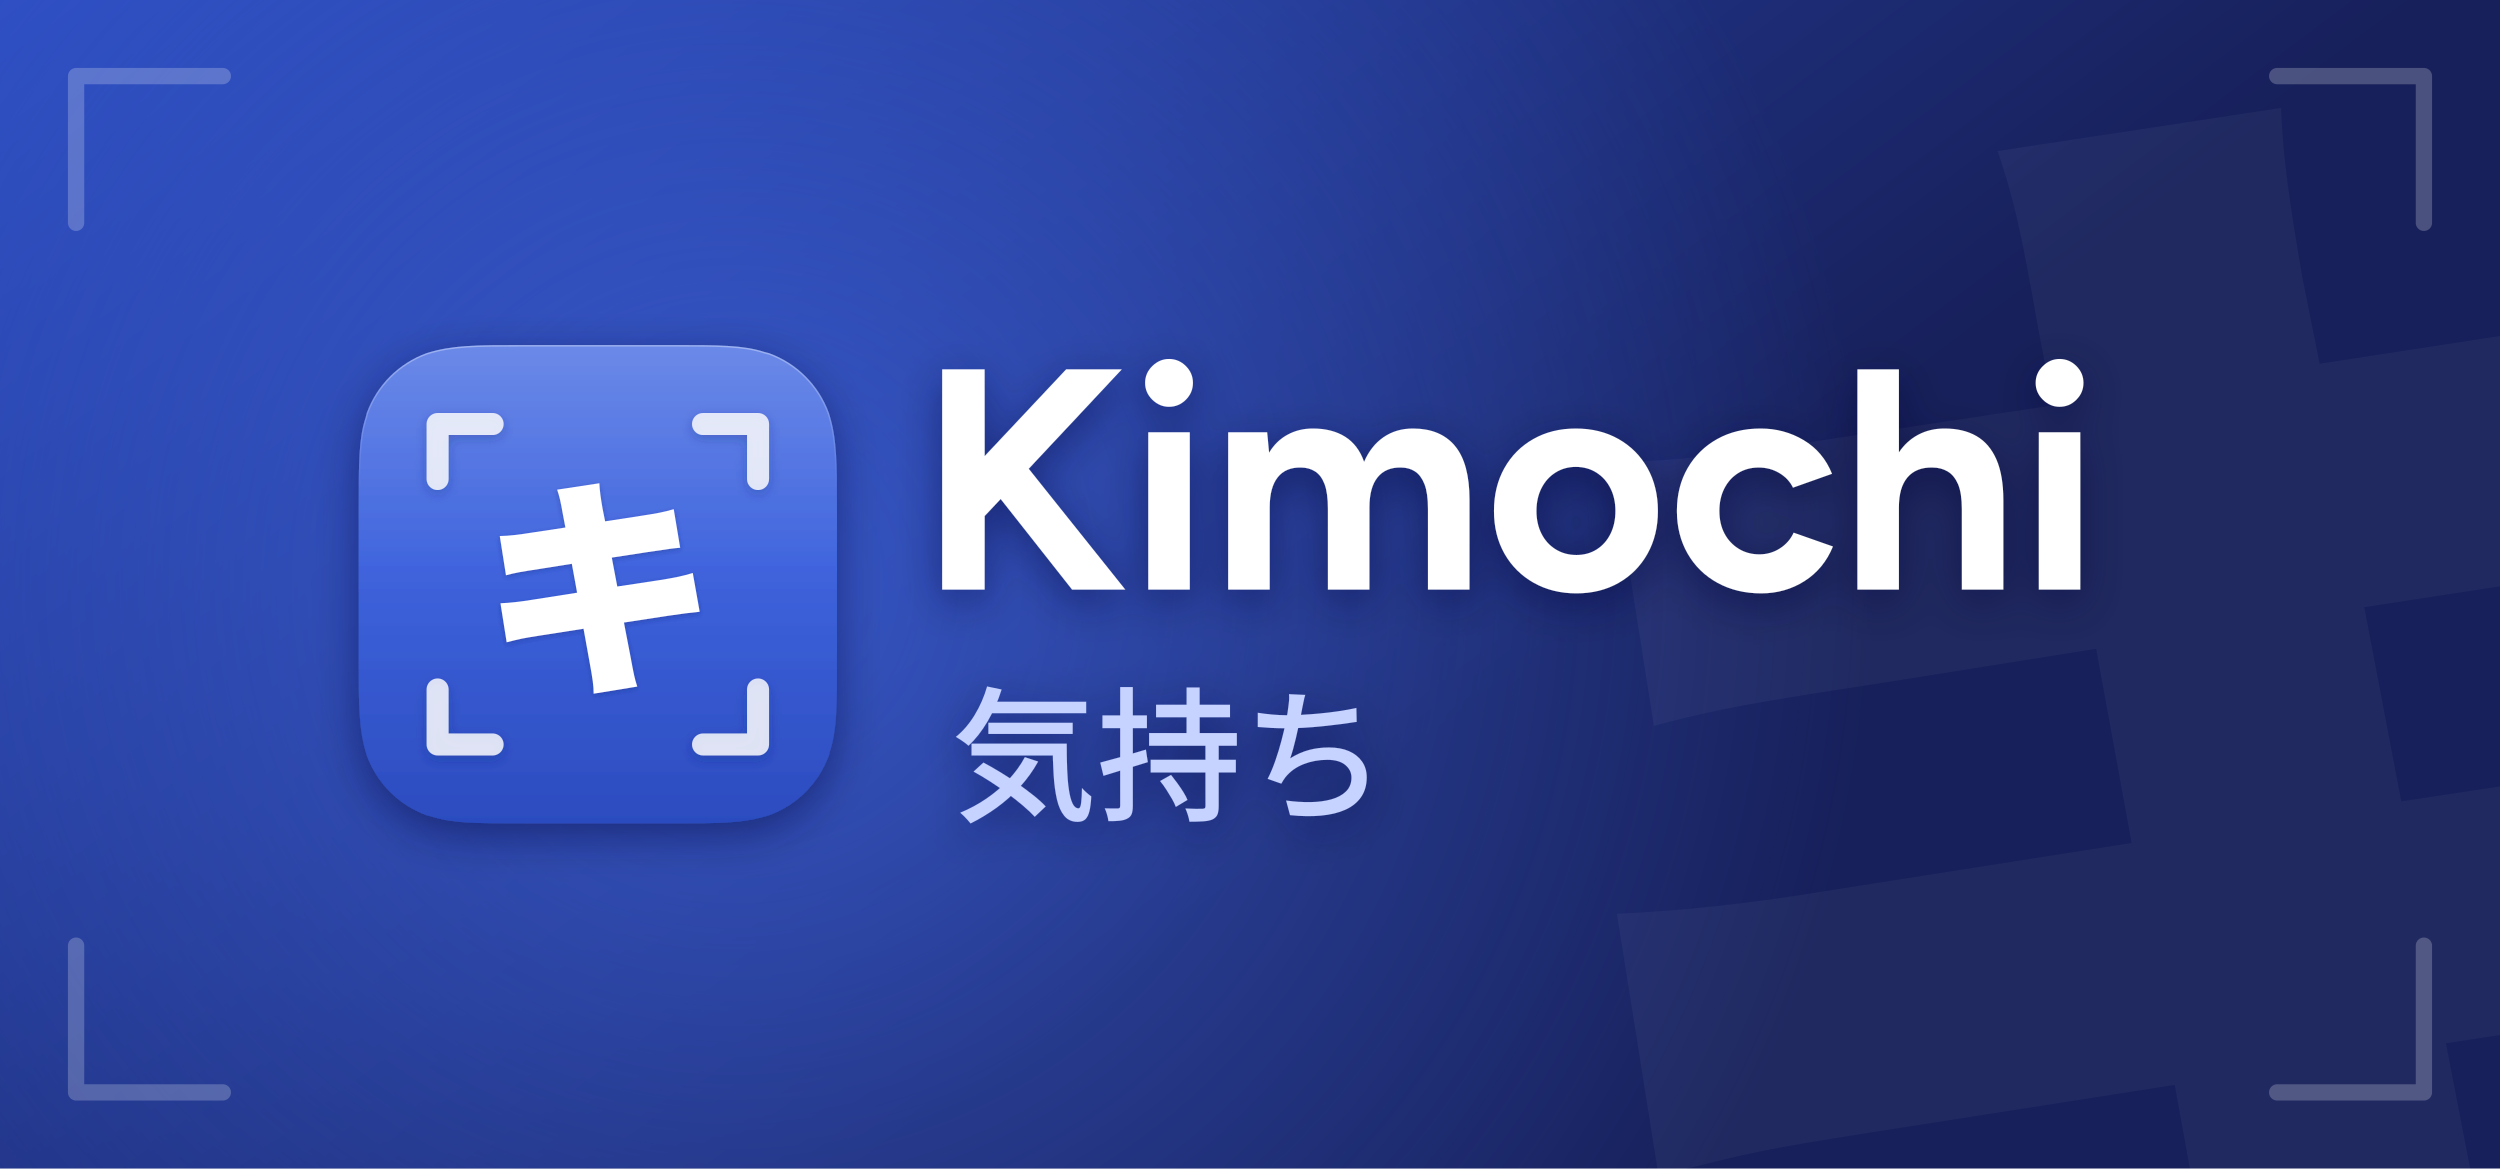
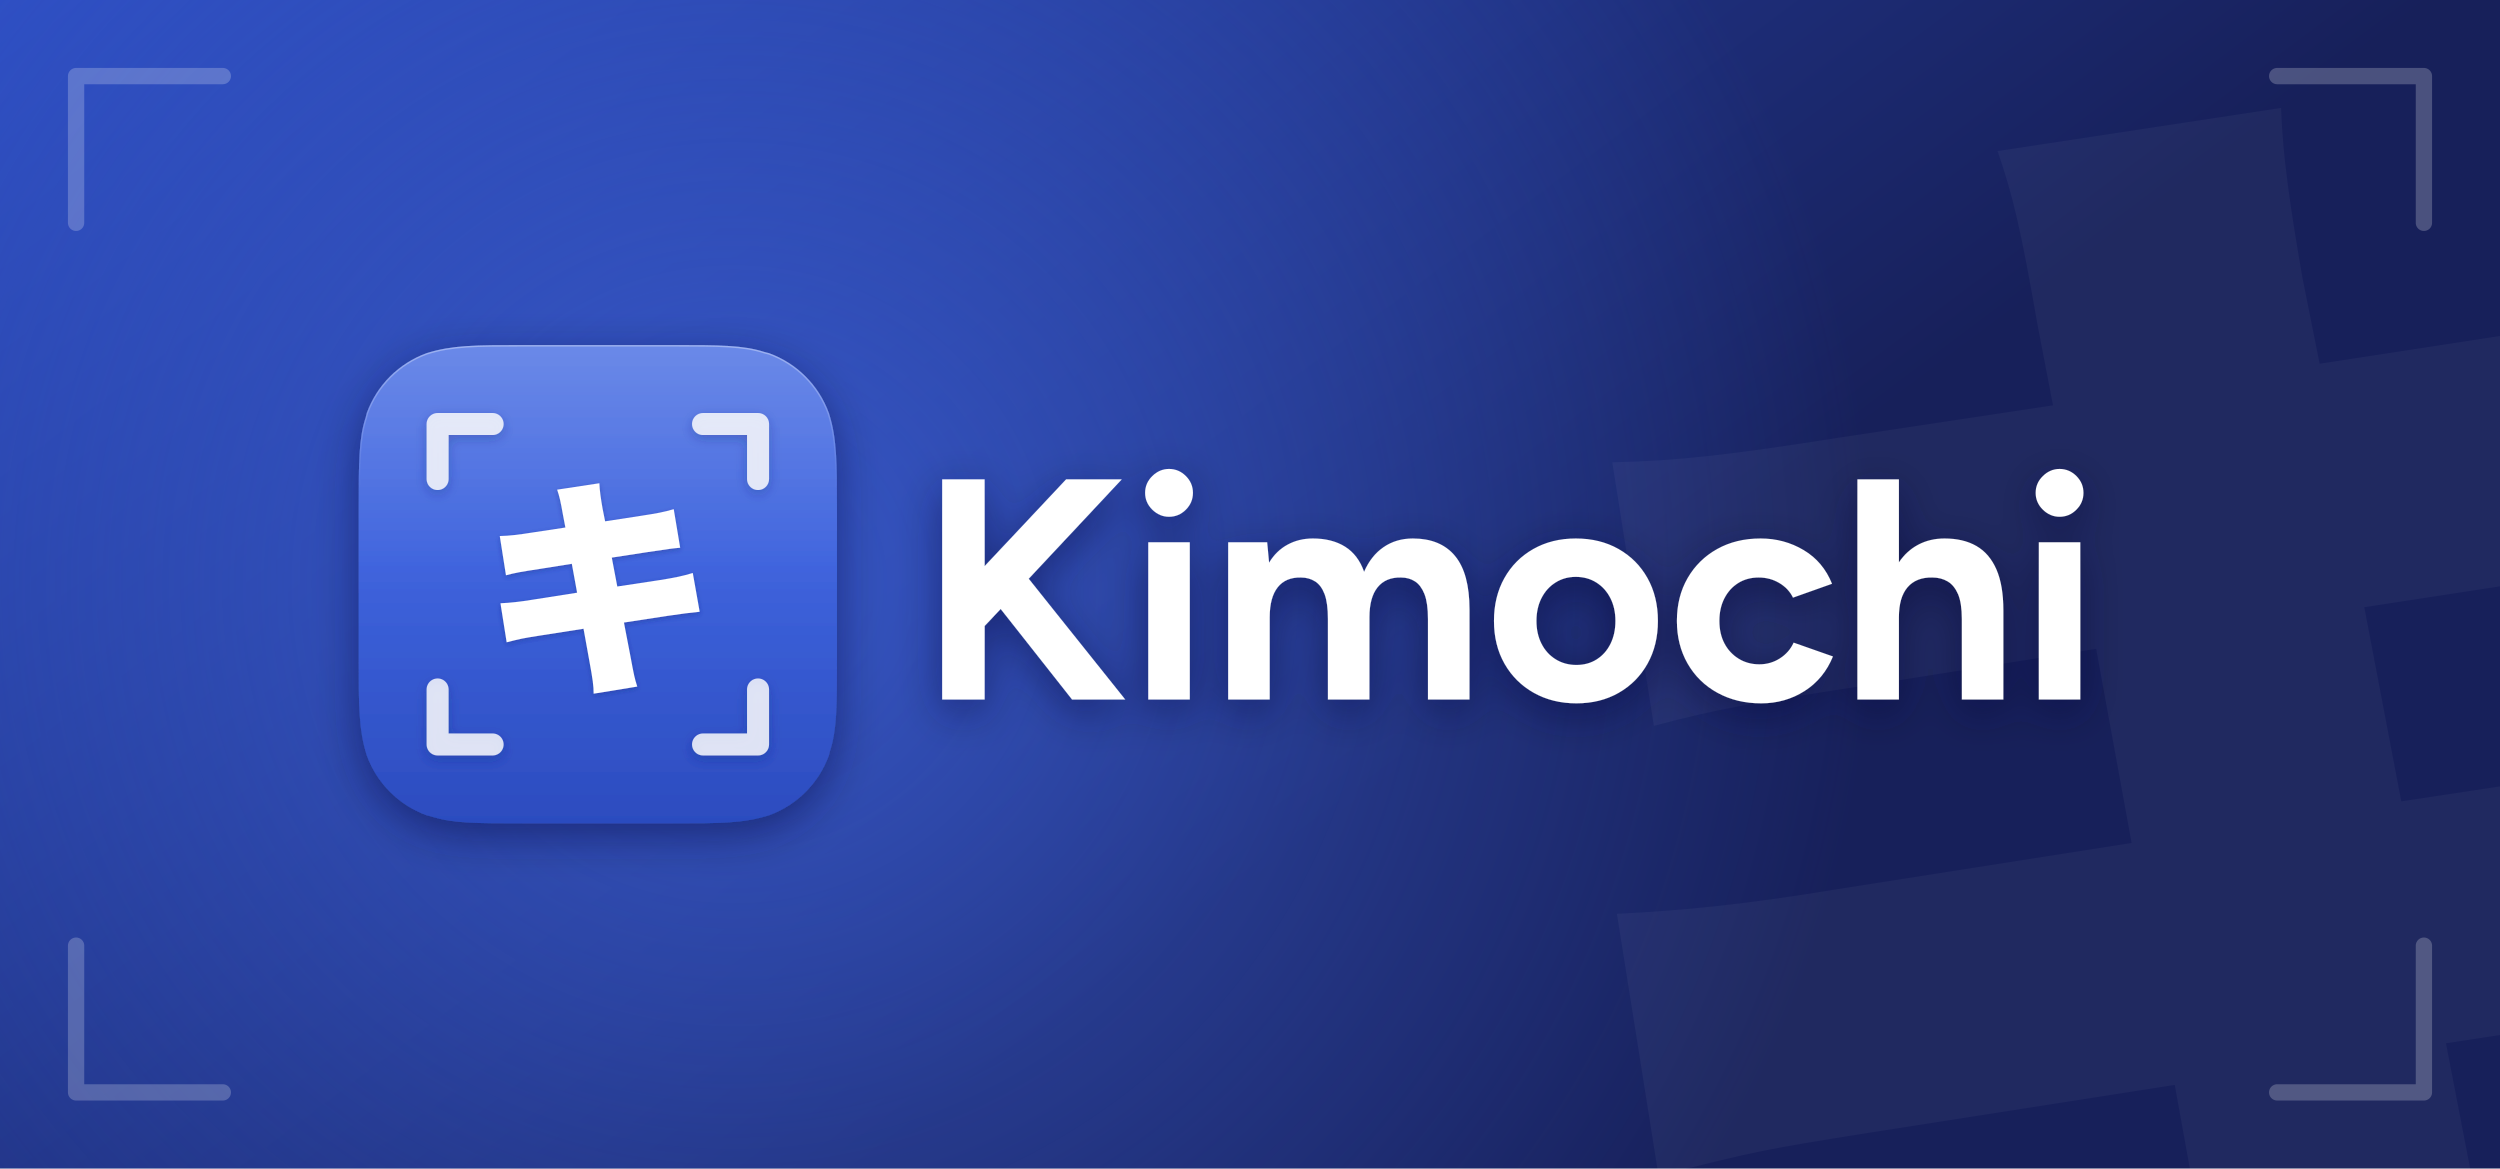
<svg xmlns="http://www.w3.org/2000/svg" width="920" height="430" viewBox="0 0 920 430">
  <defs>
    <linearGradient id="g-ground" gradientUnits="userSpaceOnUse" x1="0" y1="0" x2="322" y2="430">
      <stop offset="0" stop-color="#2c4cbf" />
      <stop offset="1" stop-color="#17205a" />
    </linearGradient>
    <radialGradient id="g-glow" gradientUnits="userSpaceOnUse" cx="270" cy="215" r="420">
      <stop offset="0" stop-color="#3e63dd" stop-opacity="0.75" />
      <stop offset="1" stop-color="#3e63dd" stop-opacity="0" />
    </radialGradient>
    <filter id="g-lift" x="-20%" y="-20%" width="140%" height="160%">
      <feDropShadow dx="0" dy="4.3" stdDeviation="7.74" flood-color="#0b1033" flood-opacity="0.45" />
    </filter>
  </defs>
  <rect width="920" height="430" fill="url(#g-ground)" />
  <rect width="920" height="430" fill="url(#g-glow)" />
  <path transform="translate(552.5 512.65) scale(0.567067)" d="M358 -641L219 -620C149 -609 116 -605 72 -604L99 -433C140 -444 163 -448 248 -461L386 -483L409 -357L218 -327C158 -317 116 -313 75 -311L102 -141C165 -157 170 -158 239 -169L437 -200L463 -56C477 20 481 49 481 83L671 52C659 14 657 4 641 -82L613 -227L802 -256C886 -268 886 -268 943 -274L913 -443C871 -430 838 -423 769 -412L584 -384L560 -510L716 -534C824 -550 824 -550 858 -553L830 -721C786 -708 758 -703 687 -692L531 -668L520 -723C512 -769 507 -803 506 -834L322 -806C332 -777 337 -756 348 -693Z" fill="#fff" fill-opacity="0.04" />
  <path d="M28 82V28H82 M838 28H892V82 M892 348V402H838 M82 402H28V348" fill="none" stroke="#fff" stroke-opacity="0.22" stroke-width="6" stroke-linecap="round" stroke-linejoin="round" />
  <g filter="url(#g-lift)">
    <svg x="132" y="127" width="176" height="176" viewBox="0 0 1024 1024">
      <defs>
        <linearGradient id="i2-fill" gradientUnits="userSpaceOnUse" x1="0" y1="0" x2="0" y2="1024">
          <stop offset="0" stop-color="#5a7ce6" />
          <stop offset="0.45" stop-color="#3e63dd" />
          <stop offset="1" stop-color="#2c4cbf" />
        </linearGradient>
        <linearGradient id="i2-sheen" gradientUnits="userSpaceOnUse" x1="0" y1="0" x2="0" y2="563.2">
          <stop offset="0" stop-color="#fff" stop-opacity="0.1" />
          <stop offset="1" stop-color="#fff" stop-opacity="0" />
        </linearGradient>
        <linearGradient id="i2-edge" gradientUnits="userSpaceOnUse" x1="0" y1="0" x2="0" y2="307.2">
          <stop offset="0" stop-color="#fff" stop-opacity="0.35" />
          <stop offset="1" stop-color="#fff" stop-opacity="0" />
        </linearGradient>
        <linearGradient id="i2-glyph" gradientUnits="userSpaceOnUse" x1="0" y1="204.8" x2="0" y2="819.2">
          <stop offset="0" stop-color="#ffffff" />
          <stop offset="1" stop-color="#e9edfc" />
        </linearGradient>
        <clipPath id="i2-clip">
          <path d="M352.2 0 L671.8 0 C773.21 0 823.92 0 869.65 15.09 L878.5 17.26 C938.1 38.95 985.05 85.9 1006.74 145.5 C1024 200.08 1024 250.79 1024 352.2 L1024 671.8 C1024 773.21 1024 823.92 1008.91 869.65 L1006.74 878.5 C985.05 938.1 938.1 985.05 878.5 1006.74 C823.92 1024 773.21 1024 671.8 1024 L352.2 1024 C250.79 1024 200.08 1024 154.35 1008.91 L145.5 1006.74 C85.9 985.05 38.95 938.1 17.26 878.5 C0 823.92 0 773.21 0 671.8 L0 352.2 C0 250.79 0 200.08 15.09 154.35 L17.26 145.5 C38.95 85.9 85.9 38.95 145.5 17.26 C200.08 0 250.79 0 352.2 0 Z" />
        </clipPath>
        <filter id="i2-lift" x="-20%" y="-20%" width="140%" height="140%">
          <feDropShadow dx="0" dy="8.19" stdDeviation="12.29" flood-color="#1a2c80" flood-opacity="0.35" />
        </filter>
      </defs>
      <path d="M352.2 0 L671.8 0 C773.21 0 823.92 0 869.65 15.09 L878.5 17.26 C938.1 38.95 985.05 85.9 1006.74 145.5 C1024 200.08 1024 250.79 1024 352.2 L1024 671.8 C1024 773.21 1024 823.92 1008.91 869.65 L1006.74 878.5 C985.05 938.1 938.1 985.05 878.5 1006.74 C823.92 1024 773.21 1024 671.8 1024 L352.2 1024 C250.79 1024 200.08 1024 154.35 1008.91 L145.5 1006.74 C85.9 985.05 38.95 938.1 17.26 878.5 C0 823.92 0 773.21 0 671.8 L0 352.2 C0 250.79 0 200.08 15.09 154.35 L17.26 145.5 C38.95 85.9 85.9 38.95 145.5 17.26 C200.08 0 250.79 0 352.2 0 Z" fill="url(#i2-fill)" />
      <g clip-path="url(#i2-clip)">
        <rect x="0" y="0" width="1024" height="1024" fill="url(#i2-sheen)" />
        <path d="M352.2 0 L671.8 0 C773.21 0 823.92 0 869.65 15.09 L878.5 17.26 C938.1 38.95 985.05 85.9 1006.74 145.5 C1024 200.08 1024 250.79 1024 352.2 L1024 671.8 C1024 773.21 1024 823.92 1008.91 869.65 L1006.74 878.5 C985.05 938.1 938.1 985.05 878.5 1006.74 C823.92 1024 773.21 1024 671.8 1024 L352.2 1024 C250.79 1024 200.08 1024 154.35 1008.91 L145.5 1006.74 C85.9 985.05 38.95 938.1 17.26 878.5 C0 823.92 0 773.21 0 671.8 L0 352.2 C0 250.79 0 200.08 15.09 154.35 L17.26 145.5 C38.95 85.9 85.9 38.95 145.5 17.26 C200.08 0 250.79 0 352.2 0 Z" fill="none" stroke="url(#i2-edge)" stroke-width="6.14" />
      </g>
      <path d="M168.96 286.72V168.96H286.72 M737.28 168.96H855.04V286.72 M855.04 737.28V855.04H737.28 M286.72 855.04H168.96V737.28" stroke-width="47.1" stroke-opacity="0.82" stroke-linecap="round" stroke-linejoin="round" fill="none" stroke="#fff" filter="url(#i2-lift)" />
      <path transform="translate(266.7 705.55) scale(0.491341)" d="M358 -641L219 -620C149 -609 116 -605 72 -604L99 -433C140 -444 163 -448 248 -461L386 -483L409 -357L218 -327C158 -317 116 -313 75 -311L102 -141C165 -157 170 -158 239 -169L437 -200L463 -56C477 20 481 49 481 83L671 52C659 14 657 4 641 -82L613 -227L802 -256C886 -268 886 -268 943 -274L913 -443C871 -430 838 -423 769 -412L584 -384L560 -510L716 -534C824 -550 824 -550 858 -553L830 -721C786 -708 758 -703 687 -692L531 -668L520 -723C512 -769 507 -803 506 -834L322 -806C332 -777 337 -756 348 -693Z" fill="url(#i2-glyph)" filter="url(#i2-lift)" />
    </svg>
-     <path transform="translate(337.92 216.97) scale(0.115785)" d="M76 0L76 -700L211 -700L211 -424L470 -700L647 -700L351 -384L658 0L489 0L262 -288L211 -234L211 0ZM731 0L731 -500L863 -500L863 0ZM797 -581Q767 -581 744 -603.5Q721 -626 721 -657Q721 -688 744 -710.5Q767 -733 797 -733Q828 -733 850.5 -710.5Q873 -688 873 -657Q873 -626 850.5 -603.5Q828 -581 797 -581ZM985 0L985 -500L1109 -500L1115 -435Q1138 -473 1174 -492.5Q1210 -512 1254 -512Q1315 -512 1356.5 -486Q1398 -460 1417 -406Q1439 -457 1479 -484.5Q1519 -512 1572 -512Q1660 -512 1706 -456.5Q1752 -401 1752 -286L1752 0L1620 0L1620 -256Q1620 -307 1609 -335Q1598 -363 1579 -375.5Q1560 -388 1534 -388Q1486 -389 1460 -357Q1434 -325 1434 -262L1434 0L1302 0L1302 -256Q1302 -307 1291.5 -335Q1281 -363 1261.5 -375.5Q1242 -388 1216 -388Q1168 -389 1142.5 -357Q1117 -325 1117 -262L1117 0ZM2091.8 12Q2015.8 12 1956.3 -21.5Q1896.8 -55 1863.3 -114Q1829.8 -173 1829.8 -250Q1829.8 -327 1862.8 -386Q1895.8 -445 1954.8 -478.5Q2013.8 -512 2089.8 -512Q2166.8 -512 2225.8 -478.5Q2284.8 -445 2317.8 -386Q2350.8 -327 2350.8 -250Q2350.8 -173 2317.8 -114Q2284.8 -55 2226.3 -21.5Q2167.8 12 2091.8 12ZM2091.8 -110Q2128.8 -110 2156.8 -128Q2184.8 -146 2200.3 -177.5Q2215.8 -209 2215.8 -250Q2215.8 -291 2199.8 -322.5Q2183.8 -354 2155.3 -372Q2126.8 -390 2089.8 -390Q2053.8 -390 2025.3 -372Q1996.8 -354 1980.8 -322.5Q1964.8 -291 1964.8 -250Q1964.8 -209 1980.8 -177.5Q1996.8 -146 2025.8 -128Q2054.8 -110 2091.8 -110ZM2679.2 12Q2601.2 12 2540.2 -21.5Q2479.2 -55 2445.2 -114.5Q2411.2 -174 2411.2 -250Q2411.2 -327 2445.2 -386Q2479.2 -445 2539.2 -478.5Q2599.2 -512 2677.2 -512Q2752.2 -512 2814.2 -475Q2876.2 -438 2904.2 -368L2780.2 -324Q2766.2 -353 2736.7 -370.5Q2707.2 -388 2671.2 -388Q2634.2 -388 2606.2 -370.5Q2578.2 -353 2562.2 -322Q2546.2 -291 2546.2 -250Q2546.2 -209 2562.2 -178.5Q2578.2 -148 2607.2 -130Q2636.2 -112 2673.2 -112Q2709.2 -112 2738.7 -131Q2768.2 -150 2782.2 -181L2907.2 -137Q2878.2 -66 2816.7 -27Q2755.2 12 2679.2 12ZM2984.8 0L2984.8 -700L3116.8 -700L3116.8 -436Q3141.8 -473 3178.8 -492.5Q3215.8 -512 3261.8 -512Q3321.8 -512 3363.3 -488Q3404.8 -464 3426.8 -413.5Q3448.8 -363 3448.8 -283L3448.8 0L3316.8 0L3316.8 -256Q3316.8 -307 3304.8 -335Q3292.8 -363 3271.8 -375.5Q3250.8 -388 3222.8 -388Q3171.8 -389 3144.3 -357Q3116.8 -325 3116.8 -262L3116.8 0ZM3561.4 0L3561.4 -500L3693.4 -500L3693.4 0ZM3627.4 -581Q3597.4 -581 3574.4 -603.5Q3551.4 -626 3551.4 -657Q3551.4 -688 3574.4 -710.5Q3597.4 -733 3627.4 -733Q3658.4 -733 3680.9 -710.5Q3703.4 -688 3703.4 -657Q3703.4 -626 3680.9 -603.5Q3658.4 -581 3627.4 -581Z" fill="#ffffff" />
-     <path transform="translate(350.1 297.9) scale(0.053465)" d="M244 -742L928 -742L928 -663L244 -663ZM255 -597L835 -597L835 -520L255 -520ZM139 -453L730 -453L730 -372L139 -372ZM246 -847L346 -826Q309 -708 249.5 -607Q190 -506 118 -439Q109 -448 93 -459.5Q77 -471 60.5 -482Q44 -493 31 -500Q105 -559 160.5 -650.5Q216 -742 246 -847ZM506 -360L597 -330Q545 -236 472 -156Q399 -76 312 -13Q225 50 132 96Q124 86 112 72Q100 58 86 44.5Q72 31 61 22Q156 -17 240 -74Q324 -131 392.5 -203.5Q461 -276 506 -360ZM697 -453L794 -453Q794 -358 797 -277.5Q800 -197 809 -136.5Q818 -76 834 -42Q850 -8 876 -8Q889 -9 893.5 -47Q898 -85 899 -148Q913 -132 931 -116Q949 -100 963 -90Q960 -28 950.5 11Q941 50 922 67.5Q903 85 869 85Q812 85 778 44.5Q744 4 727 -68.5Q710 -141 704 -239Q698 -337 697 -453ZM153 -261L221 -323Q277 -293 338 -256Q399 -219 457 -178Q515 -137 565.5 -97Q616 -57 649 -21L574 50Q542 15 494 -26Q446 -67 389 -109Q332 -151 271 -190.5Q210 -230 153 -261ZM1409 -721L1918 -721L1918 -635L1409 -635ZM1372 -342L1958 -342L1958 -255L1372 -255ZM1361 -526L1965 -526L1965 -439L1361 -439ZM1619 -840L1709 -840L1709 -480L1619 -480ZM1749 -456L1840 -456L1840 -22Q1840 16 1830.5 36.5Q1821 57 1796 69Q1772 79 1733 81.5Q1694 84 1639 84Q1636 64 1628 38Q1620 12 1611 -7Q1649 -5 1684 -4.5Q1719 -4 1730 -5Q1741 -6 1745 -9.5Q1749 -13 1749 -23ZM1437 -196L1512 -238Q1533 -212 1555.5 -181Q1578 -150 1596.5 -120.5Q1615 -91 1625 -66L1545 -18Q1536 -43 1518.5 -73.5Q1501 -104 1480 -136.5Q1459 -169 1437 -196ZM1025 -323Q1084 -338 1168.5 -362Q1253 -386 1339 -412L1352 -326Q1273 -302 1193 -277Q1113 -252 1047 -232ZM1040 -648L1346 -648L1346 -560L1040 -560ZM1162 -843L1249 -843L1249 -25Q1249 11 1241 31Q1233 51 1212 62Q1193 73 1161 77Q1129 81 1081 80Q1079 62 1072 36.5Q1065 11 1056 -8Q1086 -7 1111 -7Q1136 -7 1145 -7Q1154 -7 1158 -11Q1162 -15 1162 -25ZM2436 -789Q2429 -767 2424.5 -743Q2420 -719 2415 -697Q2411 -673 2404 -639.5Q2397 -606 2388.5 -567.5Q2380 -529 2371 -490Q2362 -451 2352 -415.5Q2342 -380 2332 -352Q2396 -392 2461 -409.5Q2526 -427 2599 -427Q2680 -427 2737.5 -401.5Q2795 -376 2827 -330Q2859 -284 2859 -222Q2859 -142 2820.5 -86Q2782 -30 2712 1.5Q2642 33 2545.5 42Q2449 51 2331 39L2304 -62Q2389 -50 2469.5 -51Q2550 -52 2614 -69.5Q2678 -87 2716 -124Q2754 -161 2754 -220Q2754 -271 2711.5 -306.5Q2669 -342 2588 -342Q2500 -342 2424 -312Q2348 -282 2300 -223Q2292 -212 2285 -201.5Q2278 -191 2271 -178L2177 -211Q2206 -267 2230 -336Q2254 -405 2272.5 -475.5Q2291 -546 2303 -606Q2315 -666 2319 -704Q2323 -731 2324.5 -751.5Q2326 -772 2324 -794ZM2109 -666Q2152 -659 2206 -654Q2260 -649 2306 -649Q2354 -649 2412.5 -652Q2471 -655 2535 -661Q2599 -667 2663.5 -676.5Q2728 -686 2788 -699L2790 -603Q2739 -595 2677 -587Q2615 -579 2550 -572.5Q2485 -566 2422 -562.5Q2359 -559 2307 -559Q2253 -559 2203 -561.5Q2153 -564 2109 -568Z" fill="#c6d2ff" />
+     <path transform="translate(337.92 257.44) scale(0.115785)" d="M76 0L76 -700L211 -700L211 -424L470 -700L647 -700L351 -384L658 0L489 0L262 -288L211 -234L211 0ZM731 0L731 -500L863 -500L863 0ZM797 -581Q767 -581 744 -603.5Q721 -626 721 -657Q721 -688 744 -710.5Q767 -733 797 -733Q828 -733 850.5 -710.5Q873 -688 873 -657Q873 -626 850.5 -603.5Q828 -581 797 -581ZM985 0L985 -500L1109 -500L1115 -435Q1138 -473 1174 -492.5Q1210 -512 1254 -512Q1315 -512 1356.5 -486Q1398 -460 1417 -406Q1439 -457 1479 -484.5Q1519 -512 1572 -512Q1660 -512 1706 -456.5Q1752 -401 1752 -286L1752 0L1620 0L1620 -256Q1620 -307 1609 -335Q1598 -363 1579 -375.5Q1560 -388 1534 -388Q1486 -389 1460 -357Q1434 -325 1434 -262L1434 0L1302 0L1302 -256Q1302 -307 1291.5 -335Q1281 -363 1261.5 -375.5Q1242 -388 1216 -388Q1168 -389 1142.5 -357Q1117 -325 1117 -262L1117 0ZM2091.8 12Q2015.8 12 1956.3 -21.5Q1896.8 -55 1863.3 -114Q1829.8 -173 1829.8 -250Q1829.8 -327 1862.8 -386Q1895.8 -445 1954.8 -478.5Q2013.8 -512 2089.8 -512Q2166.8 -512 2225.8 -478.5Q2284.8 -445 2317.8 -386Q2350.8 -327 2350.8 -250Q2350.8 -173 2317.8 -114Q2284.8 -55 2226.3 -21.5Q2167.8 12 2091.8 12ZM2091.8 -110Q2128.8 -110 2156.8 -128Q2184.8 -146 2200.3 -177.5Q2215.8 -209 2215.8 -250Q2215.8 -291 2199.8 -322.5Q2183.8 -354 2155.3 -372Q2126.8 -390 2089.8 -390Q2053.8 -390 2025.3 -372Q1996.8 -354 1980.8 -322.5Q1964.8 -291 1964.8 -250Q1964.8 -209 1980.8 -177.5Q1996.8 -146 2025.8 -128Q2054.8 -110 2091.8 -110ZM2679.2 12Q2601.2 12 2540.2 -21.5Q2479.2 -55 2445.2 -114.5Q2411.2 -174 2411.2 -250Q2411.2 -327 2445.2 -386Q2479.2 -445 2539.2 -478.5Q2599.2 -512 2677.2 -512Q2752.2 -512 2814.2 -475Q2876.2 -438 2904.2 -368L2780.2 -324Q2766.2 -353 2736.7 -370.5Q2707.2 -388 2671.2 -388Q2634.2 -388 2606.2 -370.5Q2578.2 -353 2562.2 -322Q2546.2 -291 2546.2 -250Q2546.2 -209 2562.2 -178.5Q2578.2 -148 2607.2 -130Q2636.2 -112 2673.2 -112Q2709.2 -112 2738.7 -131Q2768.2 -150 2782.2 -181L2907.2 -137Q2878.2 -66 2816.7 -27Q2755.2 12 2679.2 12ZM2984.8 0L2984.8 -700L3116.8 -700L3116.8 -436Q3141.8 -473 3178.8 -492.5Q3215.8 -512 3261.8 -512Q3321.8 -512 3363.3 -488Q3404.8 -464 3426.8 -413.5Q3448.8 -363 3448.8 -283L3448.8 0L3316.8 0L3316.8 -256Q3316.8 -307 3304.8 -335Q3292.8 -363 3271.8 -375.5Q3250.8 -388 3222.8 -388Q3171.8 -389 3144.3 -357Q3116.8 -325 3116.8 -262L3116.8 0ZM3561.4 0L3561.4 -500L3693.4 -500L3693.4 0ZM3627.4 -581Q3597.4 -581 3574.4 -603.5Q3551.4 -626 3551.4 -657Q3551.4 -688 3574.4 -710.5Q3597.4 -733 3627.4 -733Q3658.4 -733 3680.9 -710.5Q3703.4 -688 3703.4 -657Q3703.4 -626 3680.9 -603.5Q3658.4 -581 3627.4 -581Z" fill="#ffffff" />
  </g>
</svg>
